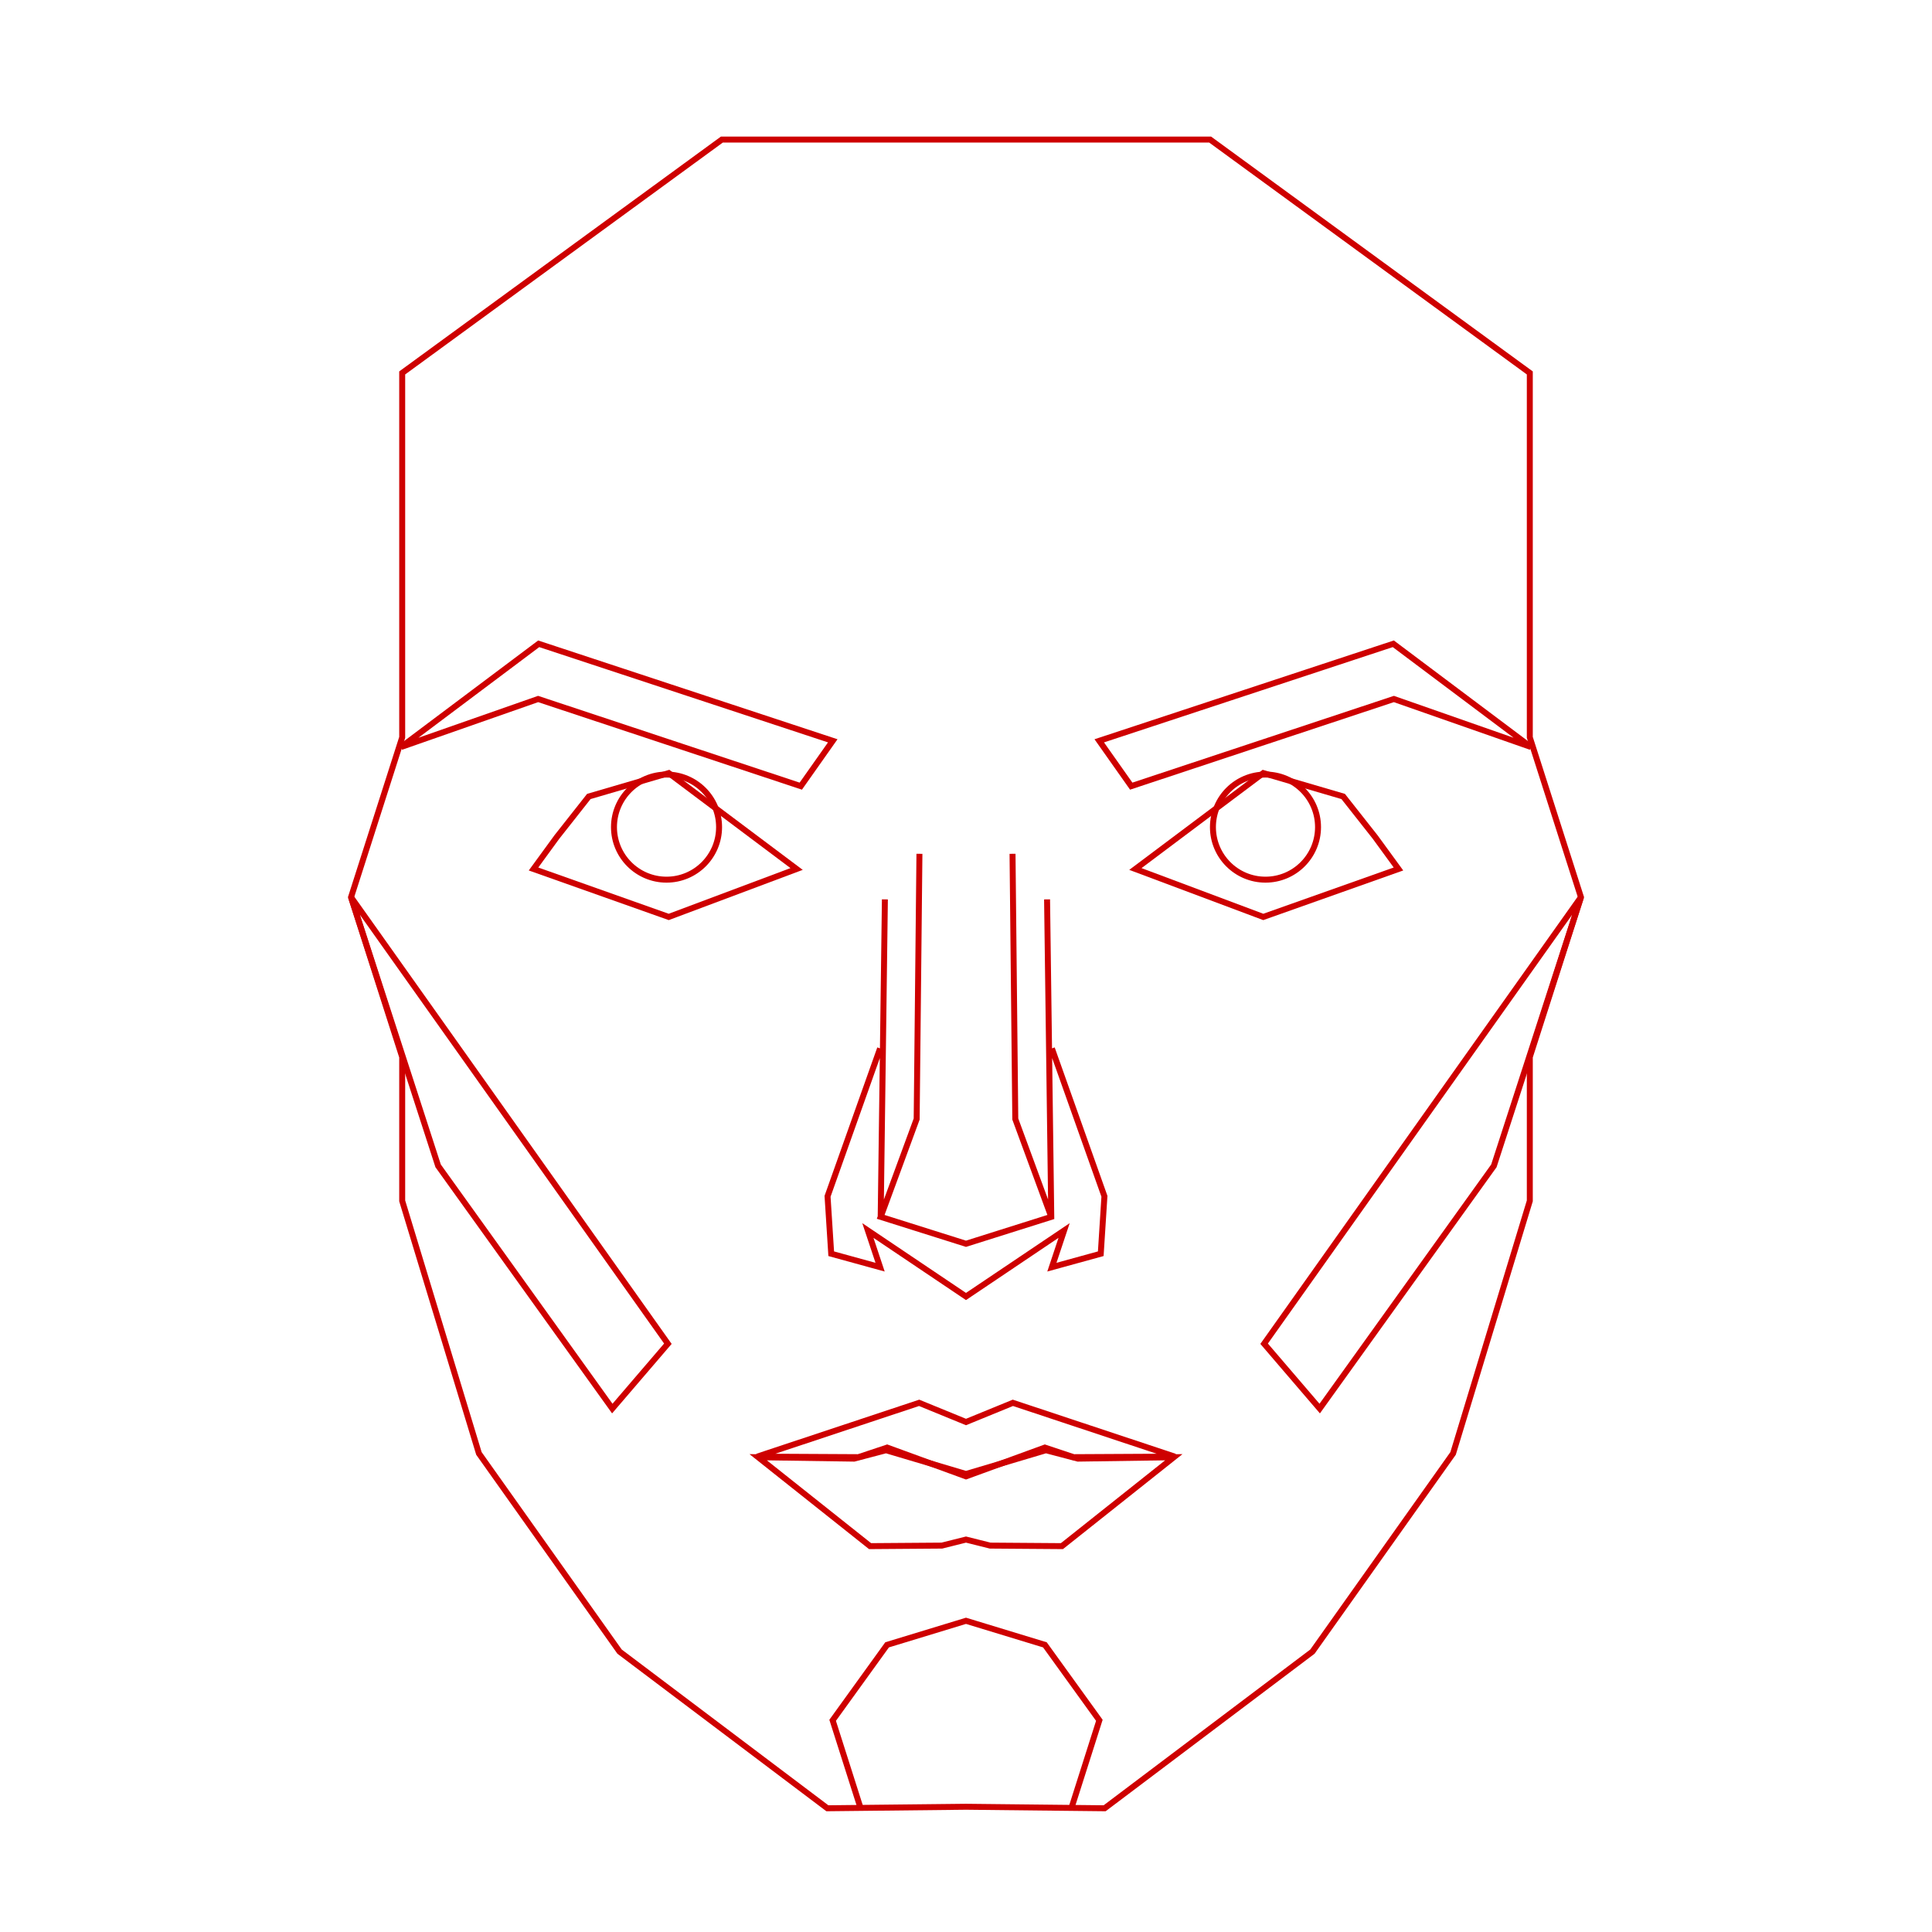
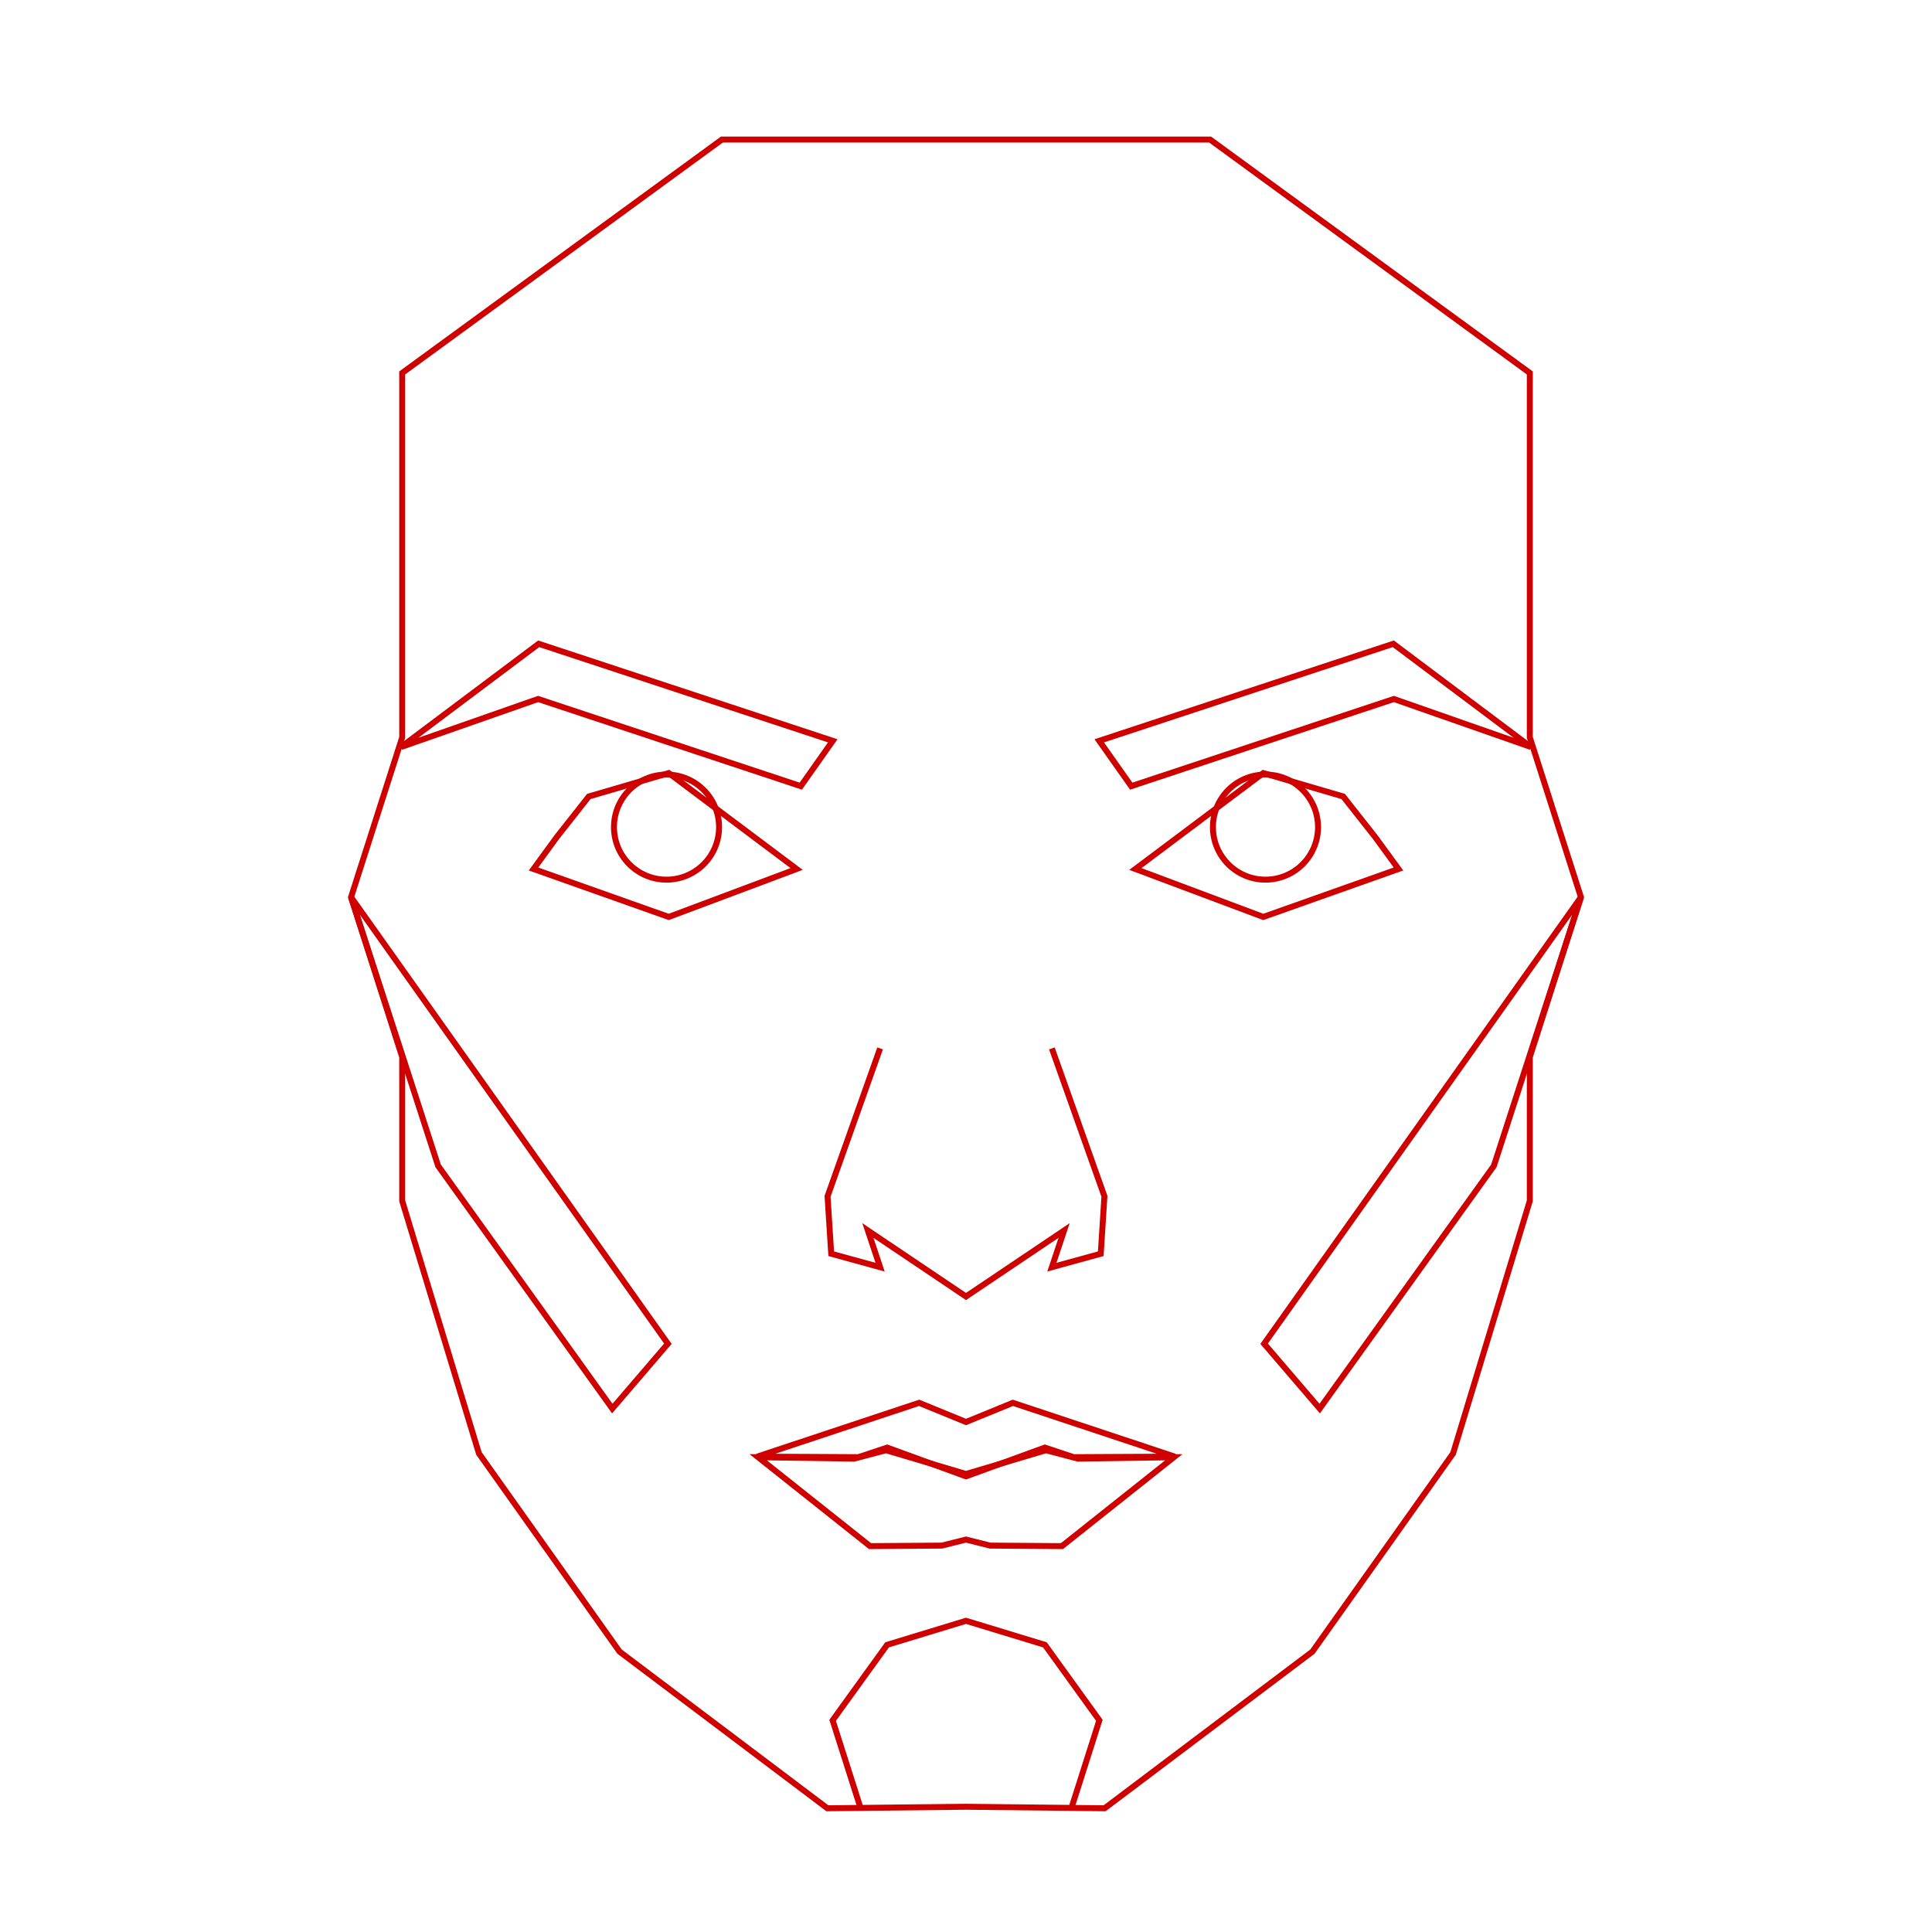
<svg xmlns="http://www.w3.org/2000/svg" width="1024" height="1024" viewBox="0 0 270.933 270.933" version="1.1" id="svg1" xml:space="preserve">
  <defs id="defs1" />
  <g id="layer2" style="display:inline">
    <g id="layer4">
      <path id="path149" style="display:inline;fill:none;stroke:#ce0000;stroke-width:0.836;stroke-dasharray:none;stroke-opacity:1" d="m 124.255,203.372 -4.483,1.178 -13.449,-0.196 15.69,12.467 10.066,-0.074 3.387,-0.847 3.387,0.847 10.066,0.074 15.69,-12.467 -13.449,0.196 -4.483,-1.178 -11.212,3.332 z" />
      <path style="display:inline;fill:none;stroke:#ce0000;stroke-width:0.836;stroke-dasharray:none;stroke-opacity:1" d="m 124.41,203 -4.035,1.345 -14.19,-0.076 22.708,-7.544 6.574,2.69 6.574,-2.69 22.708,7.544 -14.19,0.076 -4.035,-1.345 -11.057,4.035 z" id="path39" />
    </g>
    <g id="layer10">
      <path id="path40" style="fill:none;stroke:#ce0000;stroke-width:0.836;stroke-dasharray:none;stroke-opacity:1" d="m 120.675,253.536 -3.91,-12.29 7.635,-10.582 11.066,-3.372 11.066,3.372 7.635,10.582 -3.91,12.29" />
    </g>
    <g id="layer9">
      <path style="fill:none;stroke:#ce0000;stroke-width:0.836;stroke-dasharray:none;stroke-opacity:1" d="m 177.274,188.436 44.431,-62.619 -12.212,37.675 -24.424,34.038 z" id="path144" />
      <path style="fill:none;stroke:#ce0000;stroke-width:0.836;stroke-dasharray:none;stroke-opacity:1" d="m 93.66,188.436 -44.431,-62.619 12.212,37.675 24.424,34.038 z" id="path49" />
    </g>
    <g id="layer7">
      <path style="fill:none;stroke:#ce0000;stroke-width:0.836;stroke-dasharray:none;stroke-opacity:1" d="m 154.153,103.889 41.237,-13.608 19.283,14.466 -19.201,-6.724 -36.835,12.222 z" id="path135" />
      <path style="fill:none;stroke:#ce0000;stroke-width:0.836;stroke-dasharray:none;stroke-opacity:1" d="M 116.781,103.889 75.544,90.282 56.261,104.748 75.463,98.023 112.298,110.245 Z" id="path47" />
    </g>
    <g id="layer8">
      <path id="path138" style="fill:none;stroke:#ce0000;stroke-width:0.836;stroke-dasharray:none;stroke-opacity:1" d="m 177.154,128.586 18.96,-6.724 -3.27,-4.483 -4.483,-5.685 -11.207,-3.281 -17.932,13.449 z" />
      <path id="path48" style="fill:none;stroke:#ce0000;stroke-width:0.836;stroke-dasharray:none;stroke-opacity:1" d="m 78.09,117.379 -3.27,4.483 18.96,6.724 17.932,-6.724 -17.932,-13.449 -11.207,3.281 z" />
      <path style="fill:none;stroke:#ce0000;stroke-width:0.836" d="m 170.095,115.99 c -1e-5,4.07 3.299,7.369 7.369,7.369 4.07,10e-6 7.369,-3.299 7.369,-7.369 0,-4.07 -3.299,-7.369 -7.369,-7.369 -4.07,2e-5 -7.369,3.299 -7.369,7.369 z" id="path141" />
      <path style="fill:none;stroke:#ce0000;stroke-width:0.836" d="m 100.839,115.99 c 1e-5,4.07 -3.299,7.369 -7.369,7.369 -4.07,10e-6 -7.369,-3.299 -7.369,-7.369 -4e-6,-4.07 3.299,-7.369 7.369,-7.369 4.07,2e-5 7.369,3.299 7.369,7.369 z" id="circle48" />
    </g>
    <g id="layer6" style="display:inline">
-       <path id="path46" style="fill:none;stroke:#ce0000;stroke-width:0.836;stroke-dasharray:none;stroke-opacity:1" d="m 123.421,147.023 -7.37,20.738 0.514,8.055 6.855,1.885 -1.714,-5.142 13.759,9.255 13.759,-9.255 -1.714,5.142 6.855,-1.885 0.514,-8.055 -7.37,-20.738 m -0.084,23.623 -5.046,-13.719 -0.387,-37.194 m -13.056,0 -0.387,37.194 -5.046,13.719 11.961,3.774 11.961,-3.774 -0.59,-44.521 m -23.332,44.521 0.59,-44.521" />
+       <path id="path46" style="fill:none;stroke:#ce0000;stroke-width:0.836;stroke-dasharray:none;stroke-opacity:1" d="m 123.421,147.023 -7.37,20.738 0.514,8.055 6.855,1.885 -1.714,-5.142 13.759,9.255 13.759,-9.255 -1.714,5.142 6.855,-1.885 0.514,-8.055 -7.37,-20.738" />
    </g>
    <g id="g41" transform="matrix(-0.4482921,0,0,0.4482921,-2439.896,124.6639)">
      <path id="path173" style="fill:none;stroke:#ce0000;stroke-width:1.865;stroke-dasharray:none;stroke-opacity:1" d="m -5788.201,287.573 -65,-49 -44,-62 -24,-79 V 52.573 l -16,-50 16,-50 V -161.427 l 100,-73 h 76.369 76.369 l 100,73 v 114 l 16,50 -16,50 v 45 l -24,79 -44,62 -65,49 -43.369,-0.47 z" />
    </g>
  </g>
</svg>
